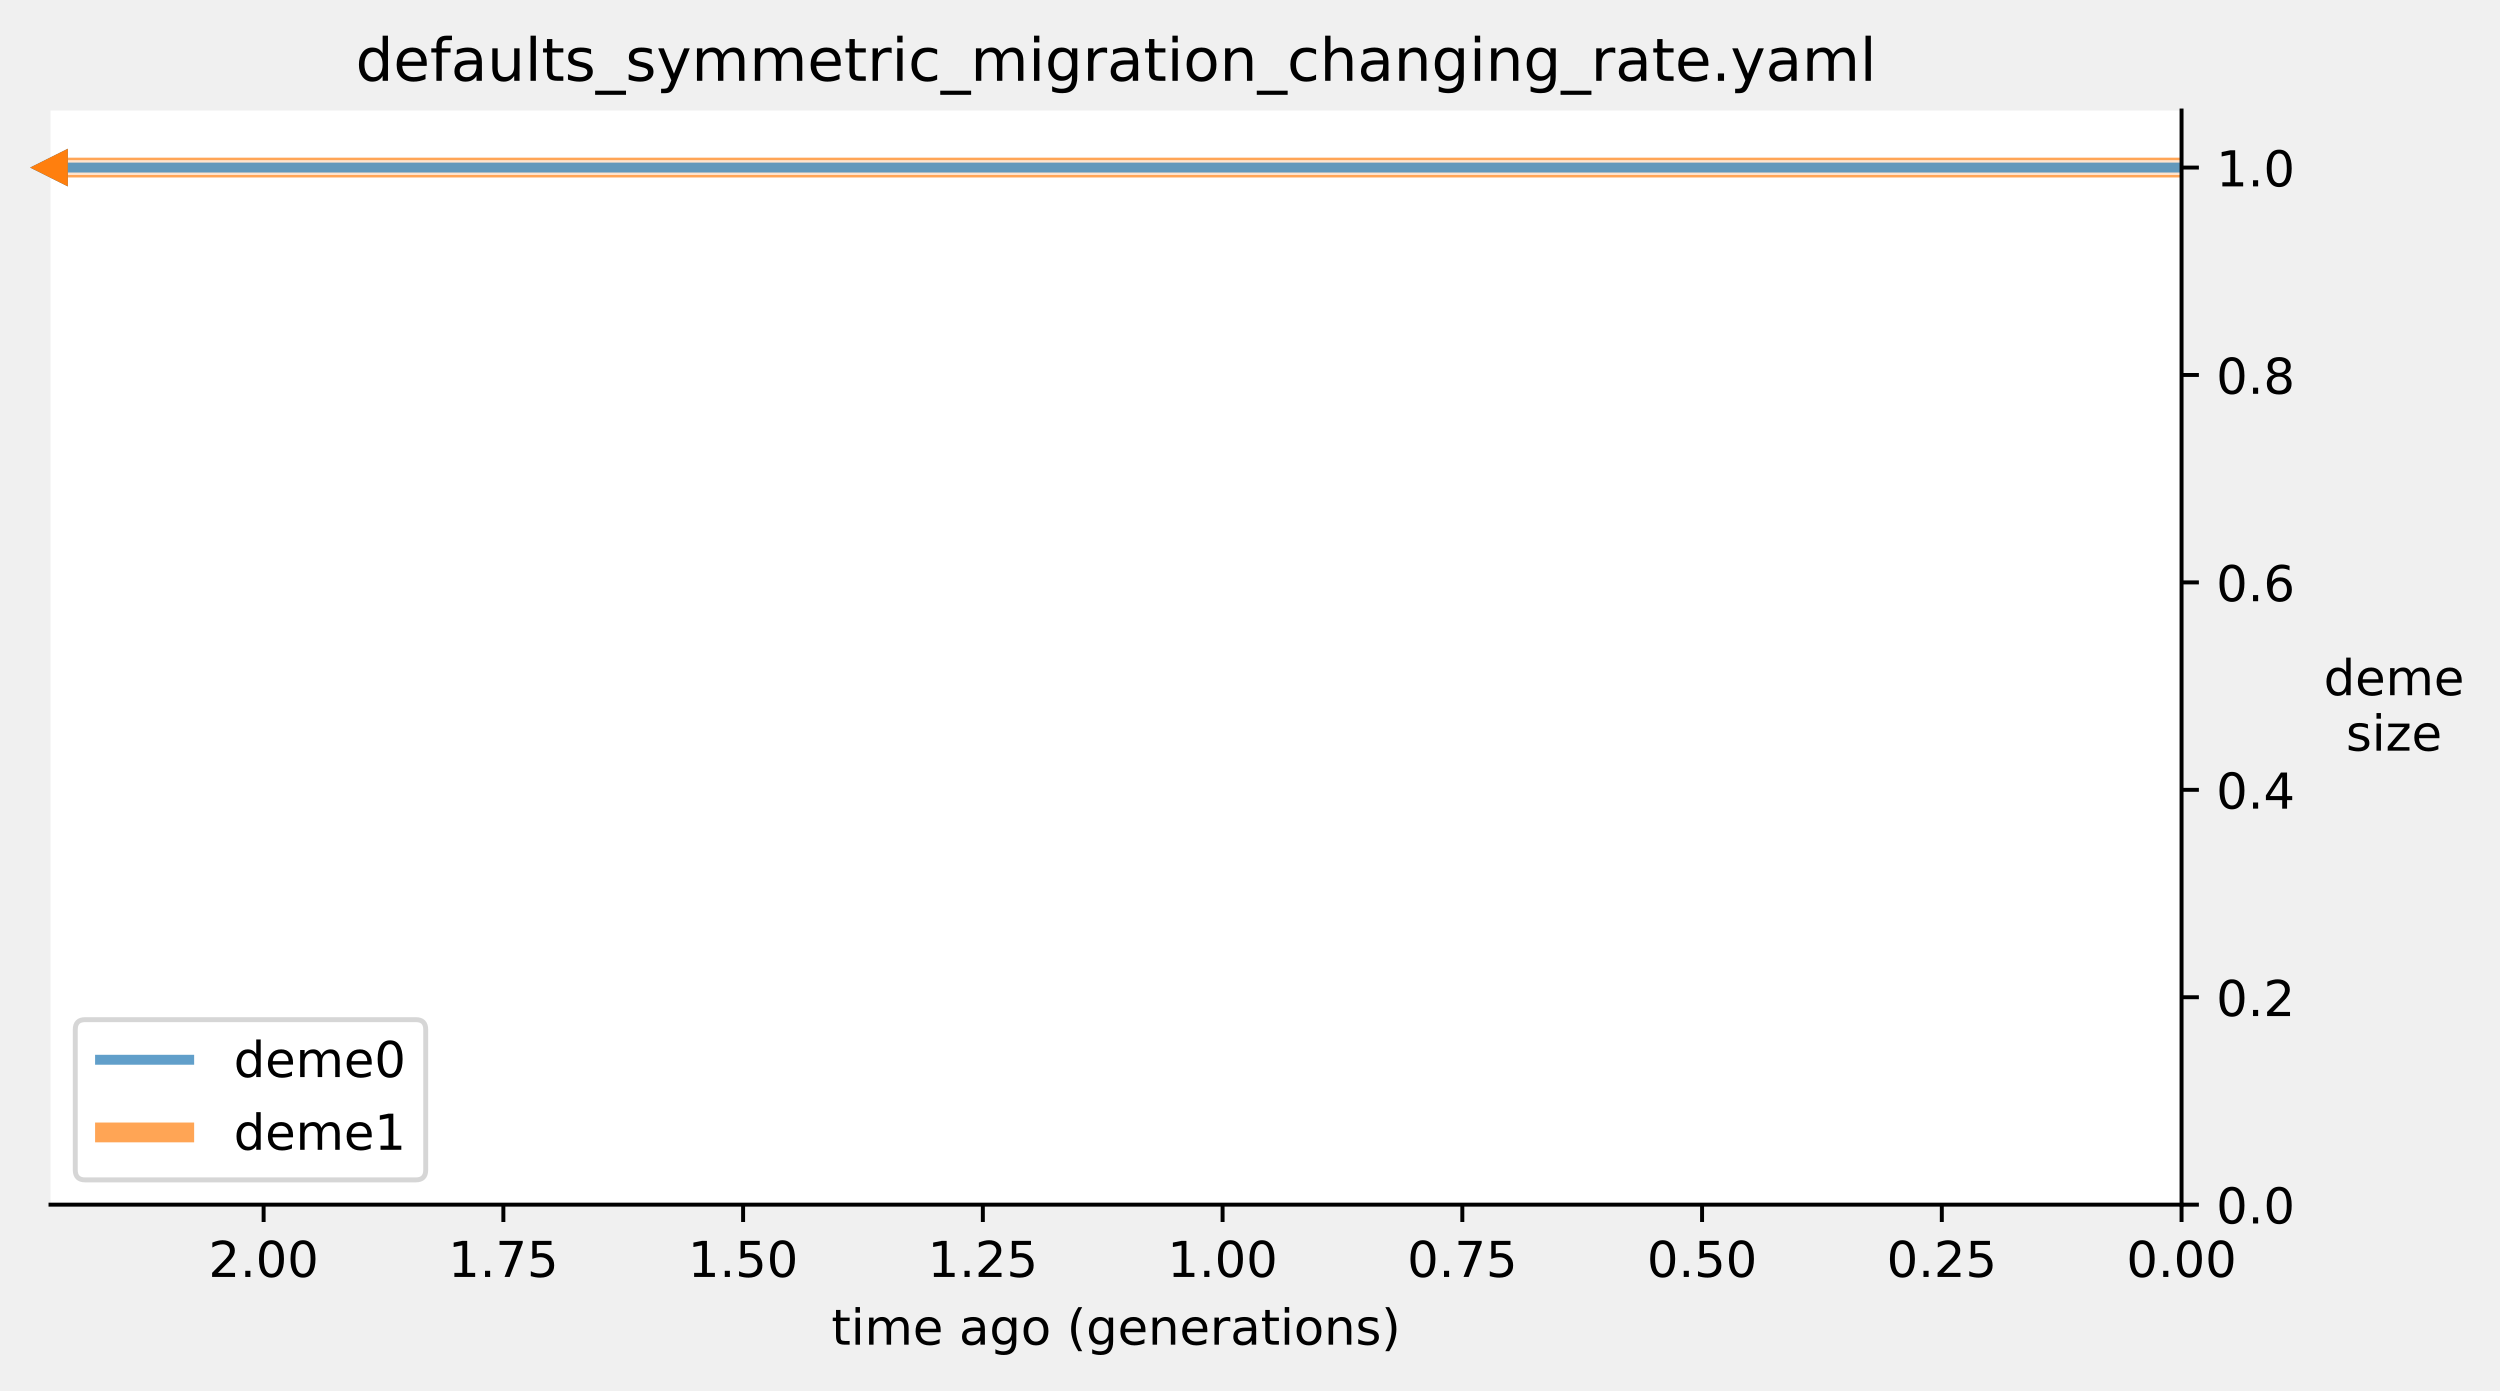
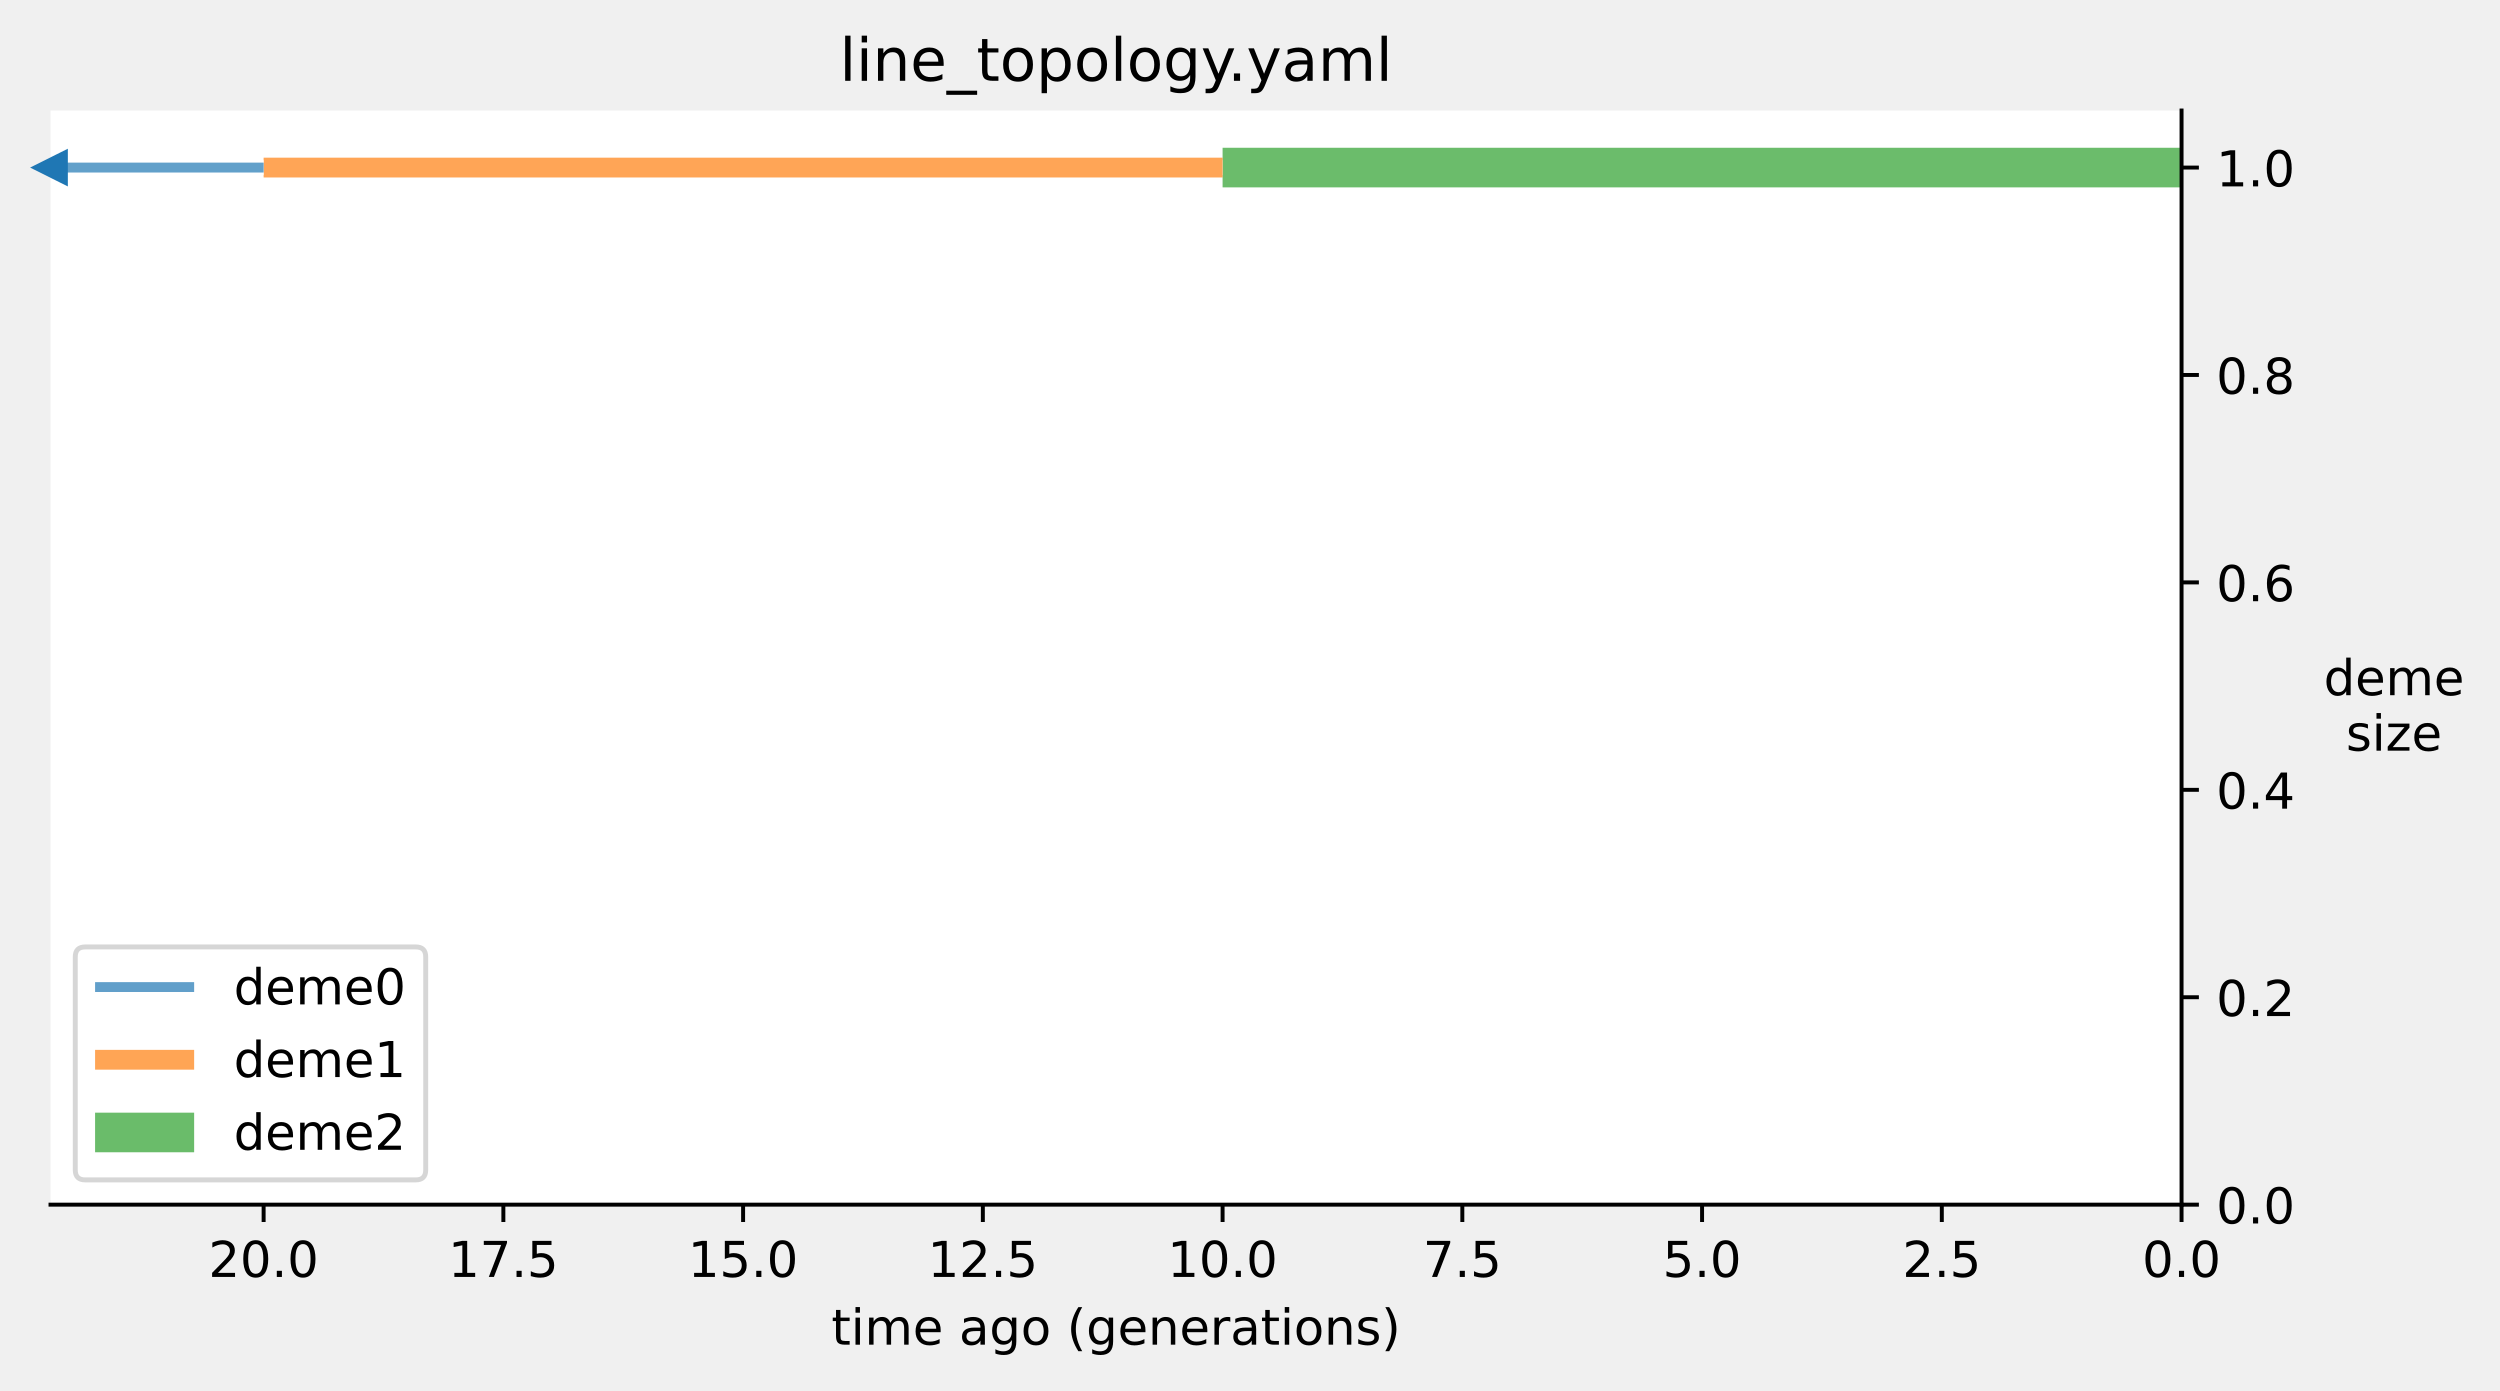
<svg xmlns="http://www.w3.org/2000/svg" xmlns:xlink="http://www.w3.org/1999/xlink" height="280.8pt" version="1.1" viewBox="0 0 504.8 280.8" width="504.8pt">
  <defs>
    <style type="text/css">*{stroke-linecap:butt;stroke-linejoin:round;}</style>
  </defs>
  <g id="figure_1">
    <g id="patch_1">
      <path d="M 0 280.8  L 504.8 280.8  L 504.8 0  L 0 0  z " style="fill:none;" />
    </g>
    <g id="axes_1">
      <g id="patch_2">
        <path d="M 10.2 243.244  L 440.499 243.244  L 440.499 22.318  L 10.2 22.318  z " style="fill:#ffffff;" />
      </g>
      <g id="matplotlib.axis_1">
        <g id="xtick_1">
          <g id="line2d_1">
            <defs>
-               <path d="M 0 0  L 0 3.5  " id="m4ea8d4c70b" style="stroke:#000000;stroke-width:0.8;" />
+               <path d="M 0 0  L 0 3.5  " id="m58ab3f9d05" style="stroke:#000000;stroke-width:0.8;" />
            </defs>
            <g>
-               <use style="stroke:#000000;stroke-width:0.8;" x="440.499" xlink:href="#m4ea8d4c70b" y="243.244" />
+               <use style="stroke:#000000;stroke-width:0.8;" x="440.499" xlink:href="#m58ab3f9d05" y="243.244" />
            </g>
          </g>
          <g id="text_1">
-             <g transform="translate(429.3664 257.8422)scale(0.1 -0.1)">
+             <g transform="translate(432.5477 257.8422)scale(0.1 -0.1)">
              <defs>
                <path d="M 31.781 66.406  Q 24.172 66.406 20.328 58.906  Q 16.5 51.422 16.5 36.375  Q 16.5 21.391 20.328 13.891  Q 24.172 6.391 31.781 6.391  Q 39.453 6.391 43.281 13.891  Q 47.125 21.391 47.125 36.375  Q 47.125 51.422 43.281 58.906  Q 39.453 66.406 31.781 66.406  z M 31.781 74.219  Q 44.047 74.219 50.516 64.516  Q 56.984 54.828 56.984 36.375  Q 56.984 17.969 50.516 8.266  Q 44.047 -1.422 31.781 -1.422  Q 19.531 -1.422 13.062 8.266  Q 6.594 17.969 6.594 36.375  Q 6.594 54.828 13.062 64.516  Q 19.531 74.219 31.781 74.219  z " id="DejaVuSans-48" />
                <path d="M 10.688 12.406  L 21 12.406  L 21 0  L 10.688 0  z " id="DejaVuSans-46" />
              </defs>
              <use xlink:href="#DejaVuSans-48" />
              <use x="63.623" xlink:href="#DejaVuSans-46" />
              <use x="95.41" xlink:href="#DejaVuSans-48" />
-               <use x="159.033" xlink:href="#DejaVuSans-48" />
            </g>
          </g>
        </g>
        <g id="xtick_2">
          <g id="line2d_2">
            <g>
-               <use style="stroke:#000000;stroke-width:0.8;" x="392.091" xlink:href="#m4ea8d4c70b" y="243.244" />
+               <use style="stroke:#000000;stroke-width:0.8;" x="392.091" xlink:href="#m58ab3f9d05" y="243.244" />
            </g>
          </g>
          <g id="text_2">
-             <g transform="translate(380.9577 257.8422)scale(0.1 -0.1)">
+             <g transform="translate(384.139 257.8422)scale(0.1 -0.1)">
              <defs>
                <path d="M 19.188 8.297  L 53.609 8.297  L 53.609 0  L 7.328 0  L 7.328 8.297  Q 12.938 14.109 22.625 23.891  Q 32.328 33.688 34.812 36.531  Q 39.547 41.844 41.422 45.531  Q 43.312 49.219 43.312 52.781  Q 43.312 58.594 39.234 62.25  Q 35.156 65.922 28.609 65.922  Q 23.969 65.922 18.812 64.312  Q 13.672 62.703 7.812 59.422  L 7.812 69.391  Q 13.766 71.781 18.938 73  Q 24.125 74.219 28.422 74.219  Q 39.75 74.219 46.484 68.547  Q 53.219 62.891 53.219 53.422  Q 53.219 48.922 51.531 44.891  Q 49.859 40.875 45.406 35.406  Q 44.188 33.984 37.641 27.219  Q 31.109 20.453 19.188 8.297  z " id="DejaVuSans-50" />
                <path d="M 10.797 72.906  L 49.516 72.906  L 49.516 64.594  L 19.828 64.594  L 19.828 46.734  Q 21.969 47.469 24.109 47.828  Q 26.266 48.188 28.422 48.188  Q 40.625 48.188 47.75 41.5  Q 54.891 34.812 54.891 23.391  Q 54.891 11.625 47.562 5.094  Q 40.234 -1.422 26.906 -1.422  Q 22.312 -1.422 17.547 -0.641  Q 12.797 0.141 7.719 1.703  L 7.719 11.625  Q 12.109 9.234 16.797 8.062  Q 21.484 6.891 26.703 6.891  Q 35.156 6.891 40.078 11.328  Q 45.016 15.766 45.016 23.391  Q 45.016 31 40.078 35.438  Q 35.156 39.891 26.703 39.891  Q 22.75 39.891 18.812 39.016  Q 14.891 38.141 10.797 36.281  z " id="DejaVuSans-53" />
              </defs>
-               <use xlink:href="#DejaVuSans-48" />
-               <use x="63.623" xlink:href="#DejaVuSans-46" />
-               <use x="95.41" xlink:href="#DejaVuSans-50" />
-               <use x="159.033" xlink:href="#DejaVuSans-53" />
+               <use xlink:href="#DejaVuSans-50" />
+               <use x="63.623" xlink:href="#DejaVuSans-46" />
+               <use x="95.41" xlink:href="#DejaVuSans-53" />
            </g>
          </g>
        </g>
        <g id="xtick_3">
          <g id="line2d_3">
            <g>
-               <use style="stroke:#000000;stroke-width:0.8;" x="343.682" xlink:href="#m4ea8d4c70b" y="243.244" />
+               <use style="stroke:#000000;stroke-width:0.8;" x="343.682" xlink:href="#m58ab3f9d05" y="243.244" />
            </g>
          </g>
          <g id="text_3">
-             <g transform="translate(332.5491 257.8422)scale(0.1 -0.1)">
-               <use xlink:href="#DejaVuSans-48" />
-               <use x="63.623" xlink:href="#DejaVuSans-46" />
-               <use x="95.41" xlink:href="#DejaVuSans-53" />
-               <use x="159.033" xlink:href="#DejaVuSans-48" />
+             <g transform="translate(335.7303 257.8422)scale(0.1 -0.1)">
+               <use xlink:href="#DejaVuSans-53" />
+               <use x="63.623" xlink:href="#DejaVuSans-46" />
+               <use x="95.41" xlink:href="#DejaVuSans-48" />
            </g>
          </g>
        </g>
        <g id="xtick_4">
          <g id="line2d_4">
            <g>
-               <use style="stroke:#000000;stroke-width:0.8;" x="295.273" xlink:href="#m4ea8d4c70b" y="243.244" />
+               <use style="stroke:#000000;stroke-width:0.8;" x="295.273" xlink:href="#m58ab3f9d05" y="243.244" />
            </g>
          </g>
          <g id="text_4">
-             <g transform="translate(284.1404 257.8422)scale(0.1 -0.1)">
+             <g transform="translate(287.3217 257.8422)scale(0.1 -0.1)">
              <defs>
                <path d="M 8.203 72.906  L 55.078 72.906  L 55.078 68.703  L 28.609 0  L 18.312 0  L 43.219 64.594  L 8.203 64.594  z " id="DejaVuSans-55" />
              </defs>
-               <use xlink:href="#DejaVuSans-48" />
-               <use x="63.623" xlink:href="#DejaVuSans-46" />
-               <use x="95.41" xlink:href="#DejaVuSans-55" />
-               <use x="159.033" xlink:href="#DejaVuSans-53" />
+               <use xlink:href="#DejaVuSans-55" />
+               <use x="63.623" xlink:href="#DejaVuSans-46" />
+               <use x="95.41" xlink:href="#DejaVuSans-53" />
            </g>
          </g>
        </g>
        <g id="xtick_5">
          <g id="line2d_5">
            <g>
-               <use style="stroke:#000000;stroke-width:0.8;" x="246.865" xlink:href="#m4ea8d4c70b" y="243.244" />
+               <use style="stroke:#000000;stroke-width:0.8;" x="246.865" xlink:href="#m58ab3f9d05" y="243.244" />
            </g>
          </g>
          <g id="text_5">
            <g transform="translate(235.7318 257.8422)scale(0.1 -0.1)">
              <defs>
                <path d="M 12.406 8.297  L 28.516 8.297  L 28.516 63.922  L 10.984 60.406  L 10.984 69.391  L 28.422 72.906  L 38.281 72.906  L 38.281 8.297  L 54.391 8.297  L 54.391 0  L 12.406 0  z " id="DejaVuSans-49" />
              </defs>
              <use xlink:href="#DejaVuSans-49" />
-               <use x="63.623" xlink:href="#DejaVuSans-46" />
-               <use x="95.41" xlink:href="#DejaVuSans-48" />
+               <use x="63.623" xlink:href="#DejaVuSans-48" />
+               <use x="127.246" xlink:href="#DejaVuSans-46" />
              <use x="159.033" xlink:href="#DejaVuSans-48" />
            </g>
          </g>
        </g>
        <g id="xtick_6">
          <g id="line2d_6">
            <g>
-               <use style="stroke:#000000;stroke-width:0.8;" x="198.456" xlink:href="#m4ea8d4c70b" y="243.244" />
+               <use style="stroke:#000000;stroke-width:0.8;" x="198.456" xlink:href="#m58ab3f9d05" y="243.244" />
            </g>
          </g>
          <g id="text_6">
            <g transform="translate(187.3231 257.8422)scale(0.1 -0.1)">
              <use xlink:href="#DejaVuSans-49" />
-               <use x="63.623" xlink:href="#DejaVuSans-46" />
-               <use x="95.41" xlink:href="#DejaVuSans-50" />
+               <use x="63.623" xlink:href="#DejaVuSans-50" />
+               <use x="127.246" xlink:href="#DejaVuSans-46" />
              <use x="159.033" xlink:href="#DejaVuSans-53" />
            </g>
          </g>
        </g>
        <g id="xtick_7">
          <g id="line2d_7">
            <g>
-               <use style="stroke:#000000;stroke-width:0.8;" x="150.047" xlink:href="#m4ea8d4c70b" y="243.244" />
+               <use style="stroke:#000000;stroke-width:0.8;" x="150.047" xlink:href="#m58ab3f9d05" y="243.244" />
            </g>
          </g>
          <g id="text_7">
            <g transform="translate(138.9144 257.8422)scale(0.1 -0.1)">
              <use xlink:href="#DejaVuSans-49" />
-               <use x="63.623" xlink:href="#DejaVuSans-46" />
-               <use x="95.41" xlink:href="#DejaVuSans-53" />
+               <use x="63.623" xlink:href="#DejaVuSans-53" />
+               <use x="127.246" xlink:href="#DejaVuSans-46" />
              <use x="159.033" xlink:href="#DejaVuSans-48" />
            </g>
          </g>
        </g>
        <g id="xtick_8">
          <g id="line2d_8">
            <g>
-               <use style="stroke:#000000;stroke-width:0.8;" x="101.639" xlink:href="#m4ea8d4c70b" y="243.244" />
+               <use style="stroke:#000000;stroke-width:0.8;" x="101.639" xlink:href="#m58ab3f9d05" y="243.244" />
            </g>
          </g>
          <g id="text_8">
            <g transform="translate(90.50577 257.8422)scale(0.1 -0.1)">
              <use xlink:href="#DejaVuSans-49" />
-               <use x="63.623" xlink:href="#DejaVuSans-46" />
-               <use x="95.41" xlink:href="#DejaVuSans-55" />
+               <use x="63.623" xlink:href="#DejaVuSans-55" />
+               <use x="127.246" xlink:href="#DejaVuSans-46" />
              <use x="159.033" xlink:href="#DejaVuSans-53" />
            </g>
          </g>
        </g>
        <g id="xtick_9">
          <g id="line2d_9">
            <g>
-               <use style="stroke:#000000;stroke-width:0.8;" x="53.23" xlink:href="#m4ea8d4c70b" y="243.244" />
+               <use style="stroke:#000000;stroke-width:0.8;" x="53.23" xlink:href="#m58ab3f9d05" y="243.244" />
            </g>
          </g>
          <g id="text_9">
            <g transform="translate(42.09711 257.8422)scale(0.1 -0.1)">
              <use xlink:href="#DejaVuSans-50" />
-               <use x="63.623" xlink:href="#DejaVuSans-46" />
-               <use x="95.41" xlink:href="#DejaVuSans-48" />
+               <use x="63.623" xlink:href="#DejaVuSans-48" />
+               <use x="127.246" xlink:href="#DejaVuSans-46" />
              <use x="159.033" xlink:href="#DejaVuSans-48" />
            </g>
          </g>
        </g>
        <g id="text_10">
          <g transform="translate(167.8785 271.5203)scale(0.1 -0.1)">
            <defs>
              <path d="M 18.312 70.219  L 18.312 54.688  L 36.812 54.688  L 36.812 47.703  L 18.312 47.703  L 18.312 18.016  Q 18.312 11.328 20.141 9.422  Q 21.969 7.516 27.594 7.516  L 36.812 7.516  L 36.812 0  L 27.594 0  Q 17.188 0 13.234 3.875  Q 9.281 7.766 9.281 18.016  L 9.281 47.703  L 2.688 47.703  L 2.688 54.688  L 9.281 54.688  L 9.281 70.219  z " id="DejaVuSans-116" />
              <path d="M 9.422 54.688  L 18.406 54.688  L 18.406 0  L 9.422 0  z M 9.422 75.984  L 18.406 75.984  L 18.406 64.594  L 9.422 64.594  z " id="DejaVuSans-105" />
              <path d="M 52 44.188  Q 55.375 50.25 60.062 53.125  Q 64.75 56 71.094 56  Q 79.641 56 84.281 50.016  Q 88.922 44.047 88.922 33.016  L 88.922 0  L 79.891 0  L 79.891 32.719  Q 79.891 40.578 77.094 44.375  Q 74.312 48.188 68.609 48.188  Q 61.625 48.188 57.562 43.547  Q 53.516 38.922 53.516 30.906  L 53.516 0  L 44.484 0  L 44.484 32.719  Q 44.484 40.625 41.703 44.406  Q 38.922 48.188 33.109 48.188  Q 26.219 48.188 22.156 43.531  Q 18.109 38.875 18.109 30.906  L 18.109 0  L 9.078 0  L 9.078 54.688  L 18.109 54.688  L 18.109 46.188  Q 21.188 51.219 25.484 53.609  Q 29.781 56 35.688 56  Q 41.656 56 45.828 52.969  Q 50 49.953 52 44.188  z " id="DejaVuSans-109" />
              <path d="M 56.203 29.594  L 56.203 25.203  L 14.891 25.203  Q 15.484 15.922 20.484 11.062  Q 25.484 6.203 34.422 6.203  Q 39.594 6.203 44.453 7.469  Q 49.312 8.734 54.109 11.281  L 54.109 2.781  Q 49.266 0.734 44.188 -0.344  Q 39.109 -1.422 33.891 -1.422  Q 20.797 -1.422 13.156 6.188  Q 5.516 13.812 5.516 26.812  Q 5.516 40.234 12.766 48.109  Q 20.016 56 32.328 56  Q 43.359 56 49.781 48.891  Q 56.203 41.797 56.203 29.594  z M 47.219 32.234  Q 47.125 39.594 43.094 43.984  Q 39.062 48.391 32.422 48.391  Q 24.906 48.391 20.391 44.141  Q 15.875 39.891 15.188 32.172  z " id="DejaVuSans-101" />
              <path id="DejaVuSans-32" />
              <path d="M 34.281 27.484  Q 23.391 27.484 19.188 25  Q 14.984 22.516 14.984 16.5  Q 14.984 11.719 18.141 8.906  Q 21.297 6.109 26.703 6.109  Q 34.188 6.109 38.703 11.406  Q 43.219 16.703 43.219 25.484  L 43.219 27.484  z M 52.203 31.203  L 52.203 0  L 43.219 0  L 43.219 8.297  Q 40.141 3.328 35.547 0.953  Q 30.953 -1.422 24.312 -1.422  Q 15.922 -1.422 10.953 3.297  Q 6 8.016 6 15.922  Q 6 25.141 12.172 29.828  Q 18.359 34.516 30.609 34.516  L 43.219 34.516  L 43.219 35.406  Q 43.219 41.609 39.141 45  Q 35.062 48.391 27.688 48.391  Q 23 48.391 18.547 47.266  Q 14.109 46.141 10.016 43.891  L 10.016 52.203  Q 14.938 54.109 19.578 55.047  Q 24.219 56 28.609 56  Q 40.484 56 46.344 49.844  Q 52.203 43.703 52.203 31.203  z " id="DejaVuSans-97" />
              <path d="M 45.406 27.984  Q 45.406 37.75 41.375 43.109  Q 37.359 48.484 30.078 48.484  Q 22.859 48.484 18.828 43.109  Q 14.797 37.75 14.797 27.984  Q 14.797 18.266 18.828 12.891  Q 22.859 7.516 30.078 7.516  Q 37.359 7.516 41.375 12.891  Q 45.406 18.266 45.406 27.984  z M 54.391 6.781  Q 54.391 -7.172 48.188 -13.984  Q 42 -20.797 29.203 -20.797  Q 24.469 -20.797 20.266 -20.094  Q 16.062 -19.391 12.109 -17.922  L 12.109 -9.188  Q 16.062 -11.328 19.922 -12.344  Q 23.781 -13.375 27.781 -13.375  Q 36.625 -13.375 41.016 -8.766  Q 45.406 -4.156 45.406 5.172  L 45.406 9.625  Q 42.625 4.781 38.281 2.391  Q 33.938 0 27.875 0  Q 17.828 0 11.672 7.656  Q 5.516 15.328 5.516 27.984  Q 5.516 40.672 11.672 48.328  Q 17.828 56 27.875 56  Q 33.938 56 38.281 53.609  Q 42.625 51.219 45.406 46.391  L 45.406 54.688  L 54.391 54.688  z " id="DejaVuSans-103" />
              <path d="M 30.609 48.391  Q 23.391 48.391 19.188 42.75  Q 14.984 37.109 14.984 27.297  Q 14.984 17.484 19.156 11.844  Q 23.344 6.203 30.609 6.203  Q 37.797 6.203 41.984 11.859  Q 46.188 17.531 46.188 27.297  Q 46.188 37.016 41.984 42.703  Q 37.797 48.391 30.609 48.391  z M 30.609 56  Q 42.328 56 49.016 48.375  Q 55.719 40.766 55.719 27.297  Q 55.719 13.875 49.016 6.219  Q 42.328 -1.422 30.609 -1.422  Q 18.844 -1.422 12.172 6.219  Q 5.516 13.875 5.516 27.297  Q 5.516 40.766 12.172 48.375  Q 18.844 56 30.609 56  z " id="DejaVuSans-111" />
              <path d="M 31 75.875  Q 24.469 64.656 21.281 53.656  Q 18.109 42.672 18.109 31.391  Q 18.109 20.125 21.312 9.062  Q 24.516 -2 31 -13.188  L 23.188 -13.188  Q 15.875 -1.703 12.234 9.375  Q 8.594 20.453 8.594 31.391  Q 8.594 42.281 12.203 53.312  Q 15.828 64.359 23.188 75.875  z " id="DejaVuSans-40" />
              <path d="M 54.891 33.016  L 54.891 0  L 45.906 0  L 45.906 32.719  Q 45.906 40.484 42.875 44.328  Q 39.844 48.188 33.797 48.188  Q 26.516 48.188 22.312 43.547  Q 18.109 38.922 18.109 30.906  L 18.109 0  L 9.078 0  L 9.078 54.688  L 18.109 54.688  L 18.109 46.188  Q 21.344 51.125 25.703 53.562  Q 30.078 56 35.797 56  Q 45.219 56 50.047 50.172  Q 54.891 44.344 54.891 33.016  z " id="DejaVuSans-110" />
              <path d="M 41.109 46.297  Q 39.594 47.172 37.812 47.578  Q 36.031 48 33.891 48  Q 26.266 48 22.188 43.047  Q 18.109 38.094 18.109 28.812  L 18.109 0  L 9.078 0  L 9.078 54.688  L 18.109 54.688  L 18.109 46.188  Q 20.953 51.172 25.484 53.578  Q 30.031 56 36.531 56  Q 37.453 56 38.578 55.875  Q 39.703 55.766 41.062 55.516  z " id="DejaVuSans-114" />
              <path d="M 44.281 53.078  L 44.281 44.578  Q 40.484 46.531 36.375 47.5  Q 32.281 48.484 27.875 48.484  Q 21.188 48.484 17.844 46.438  Q 14.5 44.391 14.5 40.281  Q 14.5 37.156 16.891 35.375  Q 19.281 33.594 26.516 31.984  L 29.594 31.297  Q 39.156 29.25 43.188 25.516  Q 47.219 21.781 47.219 15.094  Q 47.219 7.469 41.188 3.016  Q 35.156 -1.422 24.609 -1.422  Q 20.219 -1.422 15.453 -0.562  Q 10.688 0.297 5.422 2  L 5.422 11.281  Q 10.406 8.688 15.234 7.391  Q 20.062 6.109 24.812 6.109  Q 31.156 6.109 34.562 8.281  Q 37.984 10.453 37.984 14.406  Q 37.984 18.062 35.516 20.016  Q 33.062 21.969 24.703 23.781  L 21.578 24.516  Q 13.234 26.266 9.516 29.906  Q 5.812 33.547 5.812 39.891  Q 5.812 47.609 11.281 51.797  Q 16.75 56 26.812 56  Q 31.781 56 36.172 55.266  Q 40.578 54.547 44.281 53.078  z " id="DejaVuSans-115" />
              <path d="M 8.016 75.875  L 15.828 75.875  Q 23.141 64.359 26.781 53.312  Q 30.422 42.281 30.422 31.391  Q 30.422 20.453 26.781 9.375  Q 23.141 -1.703 15.828 -13.188  L 8.016 -13.188  Q 14.5 -2 17.703 9.062  Q 20.906 20.125 20.906 31.391  Q 20.906 42.672 17.703 53.656  Q 14.5 64.656 8.016 75.875  z " id="DejaVuSans-41" />
            </defs>
            <use xlink:href="#DejaVuSans-116" />
            <use x="39.209" xlink:href="#DejaVuSans-105" />
            <use x="66.992" xlink:href="#DejaVuSans-109" />
            <use x="164.404" xlink:href="#DejaVuSans-101" />
            <use x="225.928" xlink:href="#DejaVuSans-32" />
            <use x="257.715" xlink:href="#DejaVuSans-97" />
            <use x="318.994" xlink:href="#DejaVuSans-103" />
            <use x="382.471" xlink:href="#DejaVuSans-111" />
            <use x="443.652" xlink:href="#DejaVuSans-32" />
            <use x="475.439" xlink:href="#DejaVuSans-40" />
            <use x="514.453" xlink:href="#DejaVuSans-103" />
            <use x="577.93" xlink:href="#DejaVuSans-101" />
            <use x="639.453" xlink:href="#DejaVuSans-110" />
            <use x="702.832" xlink:href="#DejaVuSans-101" />
            <use x="764.355" xlink:href="#DejaVuSans-114" />
            <use x="805.469" xlink:href="#DejaVuSans-97" />
            <use x="866.748" xlink:href="#DejaVuSans-116" />
            <use x="905.957" xlink:href="#DejaVuSans-105" />
            <use x="933.74" xlink:href="#DejaVuSans-111" />
            <use x="994.922" xlink:href="#DejaVuSans-110" />
            <use x="1058.301" xlink:href="#DejaVuSans-115" />
            <use x="1110.4" xlink:href="#DejaVuSans-41" />
          </g>
        </g>
      </g>
      <g id="matplotlib.axis_2">
        <g id="ytick_1">
          <g id="line2d_10">
            <defs>
-               <path d="M 0 0  L 3.5 0  " id="m99bd833b32" style="stroke:#000000;stroke-width:0.8;" />
+               <path d="M 0 0  L 3.5 0  " id="m95b376b065" style="stroke:#000000;stroke-width:0.8;" />
            </defs>
            <g>
-               <use style="stroke:#000000;stroke-width:0.8;" x="440.499" xlink:href="#m99bd833b32" y="243.244" />
+               <use style="stroke:#000000;stroke-width:0.8;" x="440.499" xlink:href="#m95b376b065" y="243.244" />
            </g>
          </g>
          <g id="text_11">
            <g transform="translate(447.4992 247.043)scale(0.1 -0.1)">
              <use xlink:href="#DejaVuSans-48" />
              <use x="63.623" xlink:href="#DejaVuSans-46" />
              <use x="95.41" xlink:href="#DejaVuSans-48" />
            </g>
          </g>
        </g>
        <g id="ytick_2">
          <g id="line2d_11">
            <g>
-               <use style="stroke:#000000;stroke-width:0.8;" x="440.499" xlink:href="#m99bd833b32" y="201.362" />
+               <use style="stroke:#000000;stroke-width:0.8;" x="440.499" xlink:href="#m95b376b065" y="201.362" />
            </g>
          </g>
          <g id="text_12">
            <g transform="translate(447.4992 205.1613)scale(0.1 -0.1)">
              <use xlink:href="#DejaVuSans-48" />
              <use x="63.623" xlink:href="#DejaVuSans-46" />
              <use x="95.41" xlink:href="#DejaVuSans-50" />
            </g>
          </g>
        </g>
        <g id="ytick_3">
          <g id="line2d_12">
            <g>
-               <use style="stroke:#000000;stroke-width:0.8;" x="440.499" xlink:href="#m99bd833b32" y="159.48" />
+               <use style="stroke:#000000;stroke-width:0.8;" x="440.499" xlink:href="#m95b376b065" y="159.48" />
            </g>
          </g>
          <g id="text_13">
            <g transform="translate(447.4992 163.2797)scale(0.1 -0.1)">
              <defs>
                <path d="M 37.797 64.312  L 12.891 25.391  L 37.797 25.391  z M 35.203 72.906  L 47.609 72.906  L 47.609 25.391  L 58.016 25.391  L 58.016 17.188  L 47.609 17.188  L 47.609 0  L 37.797 0  L 37.797 17.188  L 4.891 17.188  L 4.891 26.703  z " id="DejaVuSans-52" />
              </defs>
              <use xlink:href="#DejaVuSans-48" />
              <use x="63.623" xlink:href="#DejaVuSans-46" />
              <use x="95.41" xlink:href="#DejaVuSans-52" />
            </g>
          </g>
        </g>
        <g id="ytick_4">
          <g id="line2d_13">
            <g>
-               <use style="stroke:#000000;stroke-width:0.8;" x="440.499" xlink:href="#m99bd833b32" y="117.599" />
+               <use style="stroke:#000000;stroke-width:0.8;" x="440.499" xlink:href="#m95b376b065" y="117.599" />
            </g>
          </g>
          <g id="text_14">
            <g transform="translate(447.4992 121.3981)scale(0.1 -0.1)">
              <defs>
                <path d="M 33.016 40.375  Q 26.375 40.375 22.484 35.828  Q 18.609 31.297 18.609 23.391  Q 18.609 15.531 22.484 10.953  Q 26.375 6.391 33.016 6.391  Q 39.656 6.391 43.531 10.953  Q 47.406 15.531 47.406 23.391  Q 47.406 31.297 43.531 35.828  Q 39.656 40.375 33.016 40.375  z M 52.594 71.297  L 52.594 62.312  Q 48.875 64.062 45.094 64.984  Q 41.312 65.922 37.594 65.922  Q 27.828 65.922 22.672 59.328  Q 17.531 52.734 16.797 39.406  Q 19.672 43.656 24.016 45.922  Q 28.375 48.188 33.594 48.188  Q 44.578 48.188 50.953 41.516  Q 57.328 34.859 57.328 23.391  Q 57.328 12.156 50.688 5.359  Q 44.047 -1.422 33.016 -1.422  Q 20.359 -1.422 13.672 8.266  Q 6.984 17.969 6.984 36.375  Q 6.984 53.656 15.188 63.938  Q 23.391 74.219 37.203 74.219  Q 40.922 74.219 44.703 73.484  Q 48.484 72.75 52.594 71.297  z " id="DejaVuSans-54" />
              </defs>
              <use xlink:href="#DejaVuSans-48" />
              <use x="63.623" xlink:href="#DejaVuSans-46" />
              <use x="95.41" xlink:href="#DejaVuSans-54" />
            </g>
          </g>
        </g>
        <g id="ytick_5">
          <g id="line2d_14">
            <g>
-               <use style="stroke:#000000;stroke-width:0.8;" x="440.499" xlink:href="#m99bd833b32" y="75.717" />
+               <use style="stroke:#000000;stroke-width:0.8;" x="440.499" xlink:href="#m95b376b065" y="75.717" />
            </g>
          </g>
          <g id="text_15">
            <g transform="translate(447.4992 79.51643)scale(0.1 -0.1)">
              <defs>
                <path d="M 31.781 34.625  Q 24.75 34.625 20.719 30.859  Q 16.703 27.094 16.703 20.516  Q 16.703 13.922 20.719 10.156  Q 24.75 6.391 31.781 6.391  Q 38.812 6.391 42.859 10.172  Q 46.922 13.969 46.922 20.516  Q 46.922 27.094 42.891 30.859  Q 38.875 34.625 31.781 34.625  z M 21.922 38.812  Q 15.578 40.375 12.031 44.719  Q 8.5 49.078 8.5 55.328  Q 8.5 64.062 14.719 69.141  Q 20.953 74.219 31.781 74.219  Q 42.672 74.219 48.875 69.141  Q 55.078 64.062 55.078 55.328  Q 55.078 49.078 51.531 44.719  Q 48 40.375 41.703 38.812  Q 48.828 37.156 52.797 32.312  Q 56.781 27.484 56.781 20.516  Q 56.781 9.906 50.312 4.234  Q 43.844 -1.422 31.781 -1.422  Q 19.734 -1.422 13.25 4.234  Q 6.781 9.906 6.781 20.516  Q 6.781 27.484 10.781 32.312  Q 14.797 37.156 21.922 38.812  z M 18.312 54.391  Q 18.312 48.734 21.844 45.562  Q 25.391 42.391 31.781 42.391  Q 38.141 42.391 41.719 45.562  Q 45.312 48.734 45.312 54.391  Q 45.312 60.062 41.719 63.234  Q 38.141 66.406 31.781 66.406  Q 25.391 66.406 21.844 63.234  Q 18.312 60.062 18.312 54.391  z " id="DejaVuSans-56" />
              </defs>
              <use xlink:href="#DejaVuSans-48" />
              <use x="63.623" xlink:href="#DejaVuSans-46" />
              <use x="95.41" xlink:href="#DejaVuSans-56" />
            </g>
          </g>
        </g>
        <g id="ytick_6">
          <g id="line2d_15">
            <g>
-               <use style="stroke:#000000;stroke-width:0.8;" x="440.499" xlink:href="#m99bd833b32" y="33.836" />
+               <use style="stroke:#000000;stroke-width:0.8;" x="440.499" xlink:href="#m95b376b065" y="33.836" />
            </g>
          </g>
          <g id="text_16">
            <g transform="translate(447.4992 37.63479)scale(0.1 -0.1)">
              <use xlink:href="#DejaVuSans-49" />
              <use x="63.623" xlink:href="#DejaVuSans-46" />
              <use x="95.41" xlink:href="#DejaVuSans-48" />
            </g>
          </g>
        </g>
        <g id="text_17">
          <g transform="translate(469.2047 140.3794)scale(0.1 -0.1)">
            <defs>
              <path d="M 45.406 46.391  L 45.406 75.984  L 54.391 75.984  L 54.391 0  L 45.406 0  L 45.406 8.203  Q 42.578 3.328 38.25 0.953  Q 33.938 -1.422 27.875 -1.422  Q 17.969 -1.422 11.734 6.484  Q 5.516 14.406 5.516 27.297  Q 5.516 40.188 11.734 48.094  Q 17.969 56 27.875 56  Q 33.938 56 38.25 53.625  Q 42.578 51.266 45.406 46.391  z M 14.797 27.297  Q 14.797 17.391 18.875 11.75  Q 22.953 6.109 30.078 6.109  Q 37.203 6.109 41.297 11.75  Q 45.406 17.391 45.406 27.297  Q 45.406 37.203 41.297 42.844  Q 37.203 48.484 30.078 48.484  Q 22.953 48.484 18.875 42.844  Q 14.797 37.203 14.797 27.297  z " id="DejaVuSans-100" />
            </defs>
            <use xlink:href="#DejaVuSans-100" />
            <use x="63.477" xlink:href="#DejaVuSans-101" />
            <use x="125" xlink:href="#DejaVuSans-109" />
            <use x="222.412" xlink:href="#DejaVuSans-101" />
          </g>
          <g transform="translate(473.7078 151.5772)scale(0.1 -0.1)">
            <defs>
              <path d="M 5.516 54.688  L 48.188 54.688  L 48.188 46.484  L 14.406 7.172  L 48.188 7.172  L 48.188 0  L 4.297 0  L 4.297 8.203  L 38.094 47.516  L 5.516 47.516  z " id="DejaVuSans-122" />
            </defs>
            <use xlink:href="#DejaVuSans-115" />
            <use x="52.1" xlink:href="#DejaVuSans-105" />
            <use x="79.883" xlink:href="#DejaVuSans-122" />
            <use x="132.373" xlink:href="#DejaVuSans-101" />
          </g>
        </g>
      </g>
      <g id="text_18">
-         <g transform="translate(71.81148 16.31812)scale(0.12 -0.12)">
+         <g transform="translate(169.528 16.31812)scale(0.12 -0.12)">
          <defs>
-             <path d="M 37.109 75.984  L 37.109 68.5  L 28.516 68.5  Q 23.688 68.5 21.797 66.547  Q 19.922 64.594 19.922 59.516  L 19.922 54.688  L 34.719 54.688  L 34.719 47.703  L 19.922 47.703  L 19.922 0  L 10.891 0  L 10.891 47.703  L 2.297 47.703  L 2.297 54.688  L 10.891 54.688  L 10.891 58.5  Q 10.891 67.625 15.141 71.797  Q 19.391 75.984 28.609 75.984  z " id="DejaVuSans-102" />
-             <path d="M 8.5 21.578  L 8.5 54.688  L 17.484 54.688  L 17.484 21.922  Q 17.484 14.156 20.5 10.266  Q 23.531 6.391 29.594 6.391  Q 36.859 6.391 41.078 11.031  Q 45.312 15.672 45.312 23.688  L 45.312 54.688  L 54.297 54.688  L 54.297 0  L 45.312 0  L 45.312 8.406  Q 42.047 3.422 37.719 1  Q 33.406 -1.422 27.688 -1.422  Q 18.266 -1.422 13.375 4.438  Q 8.5 10.297 8.5 21.578  z M 31.109 56  z " id="DejaVuSans-117" />
            <path d="M 9.422 75.984  L 18.406 75.984  L 18.406 0  L 9.422 0  z " id="DejaVuSans-108" />
            <path d="M 50.984 -16.609  L 50.984 -23.578  L -0.984 -23.578  L -0.984 -16.609  z " id="DejaVuSans-95" />
+             <path d="M 18.109 8.203  L 18.109 -20.797  L 9.078 -20.797  L 9.078 54.688  L 18.109 54.688  L 18.109 46.391  Q 20.953 51.266 25.266 53.625  Q 29.594 56 35.594 56  Q 45.562 56 51.781 48.094  Q 58.016 40.188 58.016 27.297  Q 58.016 14.406 51.781 6.484  Q 45.562 -1.422 35.594 -1.422  Q 29.594 -1.422 25.266 0.953  Q 20.953 3.328 18.109 8.203  z M 48.688 27.297  Q 48.688 37.203 44.609 42.844  Q 40.531 48.484 33.406 48.484  Q 26.266 48.484 22.188 42.844  Q 18.109 37.203 18.109 27.297  Q 18.109 17.391 22.188 11.75  Q 26.266 6.109 33.406 6.109  Q 40.531 6.109 44.609 11.75  Q 48.688 17.391 48.688 27.297  z " id="DejaVuSans-112" />
            <path d="M 32.172 -5.078  Q 28.375 -14.844 24.75 -17.812  Q 21.141 -20.797 15.094 -20.797  L 7.906 -20.797  L 7.906 -13.281  L 13.188 -13.281  Q 16.891 -13.281 18.938 -11.516  Q 21 -9.766 23.484 -3.219  L 25.094 0.875  L 2.984 54.688  L 12.5 54.688  L 29.594 11.922  L 46.688 54.688  L 56.203 54.688  z " id="DejaVuSans-121" />
-             <path d="M 48.781 52.594  L 48.781 44.188  Q 44.969 46.297 41.141 47.344  Q 37.312 48.391 33.406 48.391  Q 24.656 48.391 19.812 42.844  Q 14.984 37.312 14.984 27.297  Q 14.984 17.281 19.812 11.734  Q 24.656 6.203 33.406 6.203  Q 37.312 6.203 41.141 7.25  Q 44.969 8.297 48.781 10.406  L 48.781 2.094  Q 45.016 0.344 40.984 -0.531  Q 36.969 -1.422 32.422 -1.422  Q 20.062 -1.422 12.781 6.344  Q 5.516 14.109 5.516 27.297  Q 5.516 40.672 12.859 48.328  Q 20.219 56 33.016 56  Q 37.156 56 41.109 55.141  Q 45.062 54.297 48.781 52.594  z " id="DejaVuSans-99" />
-             <path d="M 54.891 33.016  L 54.891 0  L 45.906 0  L 45.906 32.719  Q 45.906 40.484 42.875 44.328  Q 39.844 48.188 33.797 48.188  Q 26.516 48.188 22.312 43.547  Q 18.109 38.922 18.109 30.906  L 18.109 0  L 9.078 0  L 9.078 75.984  L 18.109 75.984  L 18.109 46.188  Q 21.344 51.125 25.703 53.562  Q 30.078 56 35.797 56  Q 45.219 56 50.047 50.172  Q 54.891 44.344 54.891 33.016  z " id="DejaVuSans-104" />
          </defs>
-           <use xlink:href="#DejaVuSans-100" />
-           <use x="63.477" xlink:href="#DejaVuSans-101" />
-           <use x="125" xlink:href="#DejaVuSans-102" />
-           <use x="160.205" xlink:href="#DejaVuSans-97" />
-           <use x="221.484" xlink:href="#DejaVuSans-117" />
-           <use x="284.863" xlink:href="#DejaVuSans-108" />
-           <use x="312.646" xlink:href="#DejaVuSans-116" />
-           <use x="351.855" xlink:href="#DejaVuSans-115" />
-           <use x="403.955" xlink:href="#DejaVuSans-95" />
-           <use x="453.955" xlink:href="#DejaVuSans-115" />
-           <use x="506.055" xlink:href="#DejaVuSans-121" />
-           <use x="565.234" xlink:href="#DejaVuSans-109" />
-           <use x="662.646" xlink:href="#DejaVuSans-109" />
-           <use x="760.059" xlink:href="#DejaVuSans-101" />
-           <use x="821.582" xlink:href="#DejaVuSans-116" />
-           <use x="860.791" xlink:href="#DejaVuSans-114" />
-           <use x="901.904" xlink:href="#DejaVuSans-105" />
-           <use x="929.688" xlink:href="#DejaVuSans-99" />
-           <use x="984.668" xlink:href="#DejaVuSans-95" />
-           <use x="1034.668" xlink:href="#DejaVuSans-109" />
-           <use x="1132.08" xlink:href="#DejaVuSans-105" />
-           <use x="1159.863" xlink:href="#DejaVuSans-103" />
-           <use x="1223.34" xlink:href="#DejaVuSans-114" />
-           <use x="1264.453" xlink:href="#DejaVuSans-97" />
-           <use x="1325.732" xlink:href="#DejaVuSans-116" />
-           <use x="1364.941" xlink:href="#DejaVuSans-105" />
-           <use x="1392.725" xlink:href="#DejaVuSans-111" />
-           <use x="1453.906" xlink:href="#DejaVuSans-110" />
-           <use x="1517.285" xlink:href="#DejaVuSans-95" />
-           <use x="1567.285" xlink:href="#DejaVuSans-99" />
-           <use x="1622.266" xlink:href="#DejaVuSans-104" />
-           <use x="1685.645" xlink:href="#DejaVuSans-97" />
-           <use x="1746.924" xlink:href="#DejaVuSans-110" />
-           <use x="1810.303" xlink:href="#DejaVuSans-103" />
-           <use x="1873.779" xlink:href="#DejaVuSans-105" />
-           <use x="1901.562" xlink:href="#DejaVuSans-110" />
-           <use x="1964.941" xlink:href="#DejaVuSans-103" />
-           <use x="2028.418" xlink:href="#DejaVuSans-95" />
-           <use x="2078.418" xlink:href="#DejaVuSans-114" />
-           <use x="2119.531" xlink:href="#DejaVuSans-97" />
-           <use x="2180.811" xlink:href="#DejaVuSans-116" />
-           <use x="2220.02" xlink:href="#DejaVuSans-101" />
-           <use x="2281.543" xlink:href="#DejaVuSans-46" />
-           <use x="2313.33" xlink:href="#DejaVuSans-121" />
-           <use x="2372.51" xlink:href="#DejaVuSans-97" />
-           <use x="2433.789" xlink:href="#DejaVuSans-109" />
-           <use x="2531.201" xlink:href="#DejaVuSans-108" />
+           <use xlink:href="#DejaVuSans-108" />
+           <use x="27.783" xlink:href="#DejaVuSans-105" />
+           <use x="55.566" xlink:href="#DejaVuSans-110" />
+           <use x="118.945" xlink:href="#DejaVuSans-101" />
+           <use x="180.469" xlink:href="#DejaVuSans-95" />
+           <use x="230.469" xlink:href="#DejaVuSans-116" />
+           <use x="269.678" xlink:href="#DejaVuSans-111" />
+           <use x="330.859" xlink:href="#DejaVuSans-112" />
+           <use x="394.336" xlink:href="#DejaVuSans-111" />
+           <use x="455.518" xlink:href="#DejaVuSans-108" />
+           <use x="483.301" xlink:href="#DejaVuSans-111" />
+           <use x="544.482" xlink:href="#DejaVuSans-103" />
+           <use x="607.959" xlink:href="#DejaVuSans-121" />
+           <use x="652.889" xlink:href="#DejaVuSans-46" />
+           <use x="684.676" xlink:href="#DejaVuSans-121" />
+           <use x="743.855" xlink:href="#DejaVuSans-97" />
+           <use x="805.135" xlink:href="#DejaVuSans-109" />
+           <use x="902.547" xlink:href="#DejaVuSans-108" />
        </g>
      </g>
      <g id="patch_3">
-         <path clip-path="url(#pe20ed100fa)" d="M 10.2 33.836  L 440.499 33.836  " style="fill:none;opacity:0.7;stroke:#ffffff;stroke-linejoin:miter;stroke-width:3;" />
-         <path clip-path="url(#pe20ed100fa)" d="M 10.2 33.836  L 440.499 33.836  " style="fill:none;opacity:0.7;stroke:#ff7f0e;stroke-linejoin:miter;stroke-width:4;" />
+         <path clip-path="url(#p2e384a9388)" d="M 246.865 33.836  L 440.499 33.836  " style="fill:none;opacity:0.7;stroke:#ffffff;stroke-linejoin:miter;stroke-width:3;" />
+         <path clip-path="url(#p2e384a9388)" d="M 246.865 33.836  L 440.499 33.836  " style="fill:none;opacity:0.7;stroke:#2ca02c;stroke-linejoin:miter;stroke-width:8;" />
        <g id="patch_4">
-           <path clip-path="url(#pe20ed100fa)" d="M 10.2 33.836  L 440.499 33.836  " style="fill:none;opacity:0.7;stroke:#ffffff;stroke-linejoin:miter;stroke-width:3;" />
-           <path clip-path="url(#pe20ed100fa)" d="M 10.2 33.836  L 440.499 33.836  " style="fill:none;opacity:0.7;stroke:#1f77b4;stroke-linejoin:miter;stroke-width:2;" />
-           <g id="line2d_16">
-             <defs>
-               <path d="M -3 -0  L 3 3  L 3 -3  z " id="mdcb76fc8c9" style="stroke:#1f77b4;stroke-linejoin:miter;" />
-             </defs>
-             <g>
-               <use style="fill:#1f77b4;stroke:#1f77b4;stroke-linejoin:miter;" x="10.2" xlink:href="#mdcb76fc8c9" y="33.836" />
-             </g>
-           </g>
-           <g id="line2d_17">
-             <defs>
-               <path d="M -3 -0  L 3 3  L 3 -3  z " id="mf708626683" style="stroke:#ff7f0e;stroke-linejoin:miter;" />
-             </defs>
-             <g>
-               <use style="fill:#ff7f0e;stroke:#ff7f0e;stroke-linejoin:miter;" x="10.2" xlink:href="#mf708626683" y="33.836" />
-             </g>
-           </g>
+           <path clip-path="url(#p2e384a9388)" d="M 53.23 33.836  L 246.865 33.836  " style="fill:none;opacity:0.7;stroke:#ffffff;stroke-linejoin:miter;stroke-width:3;" />
+           <path clip-path="url(#p2e384a9388)" d="M 53.23 33.836  L 246.865 33.836  " style="fill:none;opacity:0.7;stroke:#ff7f0e;stroke-linejoin:miter;stroke-width:4;" />
          <g id="patch_5">
-             <path d="M 440.499 243.244  L 440.499 22.318  " style="fill:none;stroke:#000000;stroke-linecap:square;stroke-linejoin:miter;stroke-width:0.8;" />
-           </g>
-           <g id="patch_6">
-             <path d="M 10.2 243.244  L 440.499 243.244  " style="fill:none;stroke:#000000;stroke-linecap:square;stroke-linejoin:miter;stroke-width:0.8;" />
-           </g>
-           <g id="legend_1">
+             <path clip-path="url(#p2e384a9388)" d="M 10.2 33.836  L 53.23 33.836  " style="fill:none;opacity:0.7;stroke:#ffffff;stroke-linejoin:miter;stroke-width:3;" />
+             <path clip-path="url(#p2e384a9388)" d="M 10.2 33.836  L 53.23 33.836  " style="fill:none;opacity:0.7;stroke:#1f77b4;stroke-linejoin:miter;stroke-width:2;" />
+             <g id="line2d_16">
+               <defs>
+                 <path d="M -3 -0  L 3 3  L 3 -3  z " id="m212206c926" style="stroke:#1f77b4;stroke-linejoin:miter;" />
+               </defs>
+               <g>
+                 <use style="fill:#1f77b4;stroke:#1f77b4;stroke-linejoin:miter;" x="10.2" xlink:href="#m212206c926" y="33.836" />
+               </g>
+             </g>
+             <g id="patch_6">
+               <path d="M 440.499 243.244  L 440.499 22.318  " style="fill:none;stroke:#000000;stroke-linecap:square;stroke-linejoin:miter;stroke-width:0.8;" />
+             </g>
            <g id="patch_7">
-               <path d="M 17.2 238.244  L 83.958 238.244  Q 85.958 238.244 85.958 236.244  L 85.958 207.887  Q 85.958 205.887 83.958 205.887  L 17.2 205.887  Q 15.2 205.887 15.2 207.887  L 15.2 236.244  Q 15.2 238.244 17.2 238.244  z " style="fill:#ffffff;opacity:0.8;stroke:#cccccc;stroke-linejoin:miter;" />
-             </g>
-             <path d="M 19.2 213.986  L 39.2 213.986  " style="fill:none;stroke:#ffffff;stroke-width:3;" />
-             <path d="M 19.2 213.986  L 39.2 213.986  " style="fill:none;stroke:#1f77b4;stroke-opacity:0.7;stroke-width:2;" />
-             <g id="text_19">
-               <g transform="translate(47.2 217.4859)scale(0.1 -0.1)">
-                 <use xlink:href="#DejaVuSans-100" />
-                 <use x="63.477" xlink:href="#DejaVuSans-101" />
-                 <use x="125" xlink:href="#DejaVuSans-109" />
-                 <use x="222.412" xlink:href="#DejaVuSans-101" />
-                 <use x="283.936" xlink:href="#DejaVuSans-48" />
+               <path d="M 10.2 243.244  L 440.499 243.244  " style="fill:none;stroke:#000000;stroke-linecap:square;stroke-linejoin:miter;stroke-width:0.8;" />
+             </g>
+             <g id="legend_1">
+               <g id="patch_8">
+                 <path d="M 17.2 238.244  L 83.958 238.244  Q 85.958 238.244 85.958 236.244  L 85.958 193.209  Q 85.958 191.209 83.958 191.209  L 17.2 191.209  Q 15.2 191.209 15.2 193.209  L 15.2 236.244  Q 15.2 238.244 17.2 238.244  z " style="fill:#ffffff;opacity:0.8;stroke:#cccccc;stroke-linejoin:miter;" />
              </g>
-             </g>
-             <path d="M 19.2 228.664  L 39.2 228.664  " style="fill:none;stroke:#ffffff;stroke-width:3;" />
-             <path d="M 19.2 228.664  L 39.2 228.664  " style="fill:none;stroke:#ff7f0e;stroke-opacity:0.7;stroke-width:4;" />
-             <g id="text_20">
-               <g transform="translate(47.2 232.1641)scale(0.1 -0.1)">
-                 <use xlink:href="#DejaVuSans-100" />
-                 <use x="63.477" xlink:href="#DejaVuSans-101" />
-                 <use x="125" xlink:href="#DejaVuSans-109" />
-                 <use x="222.412" xlink:href="#DejaVuSans-101" />
-                 <use x="283.936" xlink:href="#DejaVuSans-49" />
+               <path d="M 19.2 199.308  L 39.2 199.308  " style="fill:none;stroke:#ffffff;stroke-width:3;" />
+               <path d="M 19.2 199.308  L 39.2 199.308  " style="fill:none;stroke:#1f77b4;stroke-opacity:0.7;stroke-width:2;" />
+               <g id="text_19">
+                 <g transform="translate(47.2 202.8078)scale(0.1 -0.1)">
+                   <use xlink:href="#DejaVuSans-100" />
+                   <use x="63.477" xlink:href="#DejaVuSans-101" />
+                   <use x="125" xlink:href="#DejaVuSans-109" />
+                   <use x="222.412" xlink:href="#DejaVuSans-101" />
+                   <use x="283.936" xlink:href="#DejaVuSans-48" />
+                 </g>
              </g>
-             </g>
-           </g>
-         </g>
+               <path d="M 19.2 213.986  L 39.2 213.986  " style="fill:none;stroke:#ffffff;stroke-width:3;" />
+               <path d="M 19.2 213.986  L 39.2 213.986  " style="fill:none;stroke:#ff7f0e;stroke-opacity:0.7;stroke-width:4;" />
+               <g id="text_20">
+                 <g transform="translate(47.2 217.4859)scale(0.1 -0.1)">
+                   <use xlink:href="#DejaVuSans-100" />
+                   <use x="63.477" xlink:href="#DejaVuSans-101" />
+                   <use x="125" xlink:href="#DejaVuSans-109" />
+                   <use x="222.412" xlink:href="#DejaVuSans-101" />
+                   <use x="283.936" xlink:href="#DejaVuSans-49" />
+                 </g>
+               </g>
+               <path d="M 19.2 228.664  L 39.2 228.664  " style="fill:none;stroke:#ffffff;stroke-width:3;" />
+               <path d="M 19.2 228.664  L 39.2 228.664  " style="fill:none;stroke:#2ca02c;stroke-opacity:0.7;stroke-width:8;" />
+               <g id="text_21">
+                 <g transform="translate(47.2 232.1641)scale(0.1 -0.1)">
+                   <use xlink:href="#DejaVuSans-100" />
+                   <use x="63.477" xlink:href="#DejaVuSans-101" />
+                   <use x="125" xlink:href="#DejaVuSans-109" />
+                   <use x="222.412" xlink:href="#DejaVuSans-101" />
+                   <use x="283.936" xlink:href="#DejaVuSans-50" />
+                 </g>
+               </g>
+             </g>
+           </g>
+         </g>
+         <defs>
+           <clipPath id="p2e384a9388">
+             <rect height="220.926" width="430.299" x="10.2" y="22.318" />
+           </clipPath>
+         </defs>
      </g>
-       <defs>
-         <clipPath id="pe20ed100fa">
-           <rect height="220.926" width="430.299" x="10.2" y="22.318" />
-         </clipPath>
-       </defs>
    </g>
  </g>
</svg>
